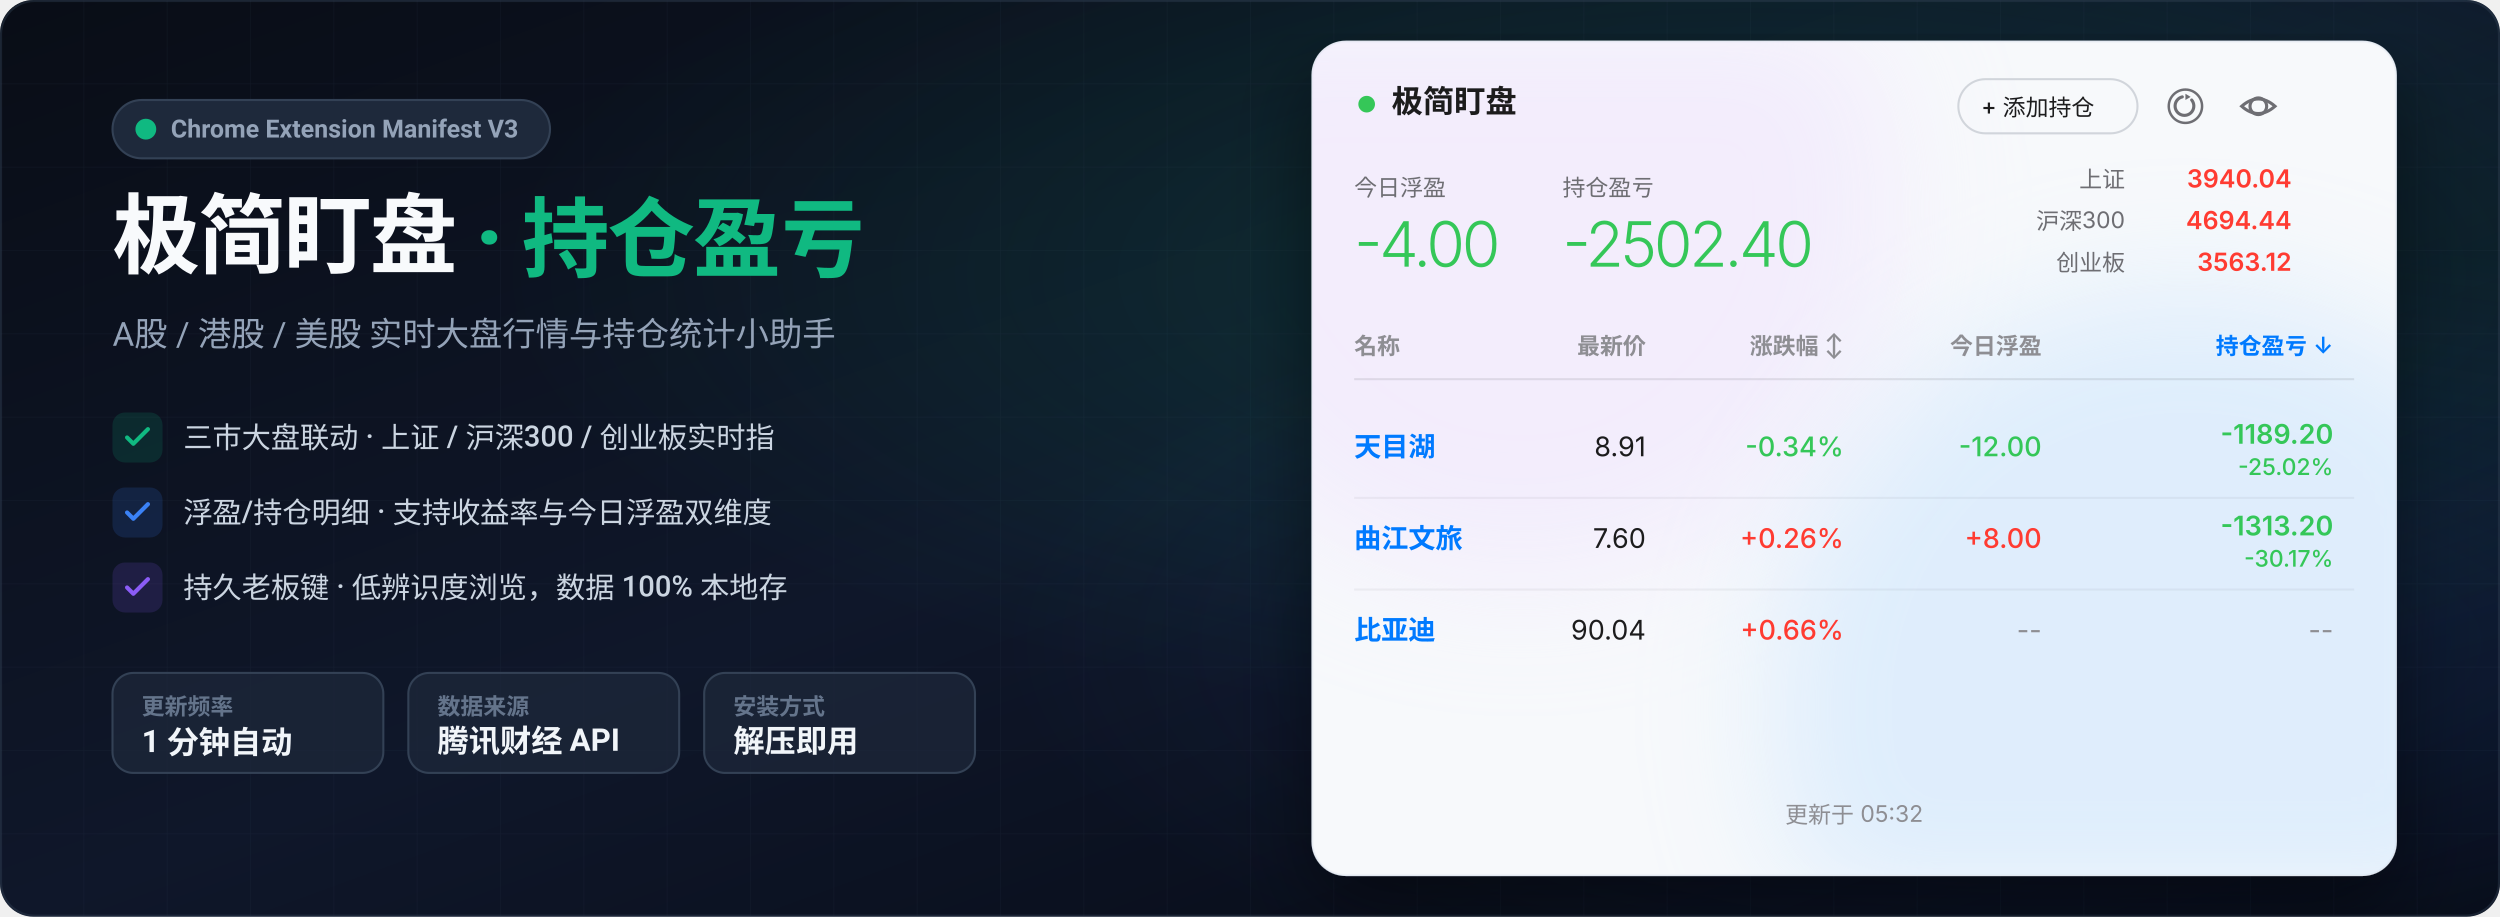
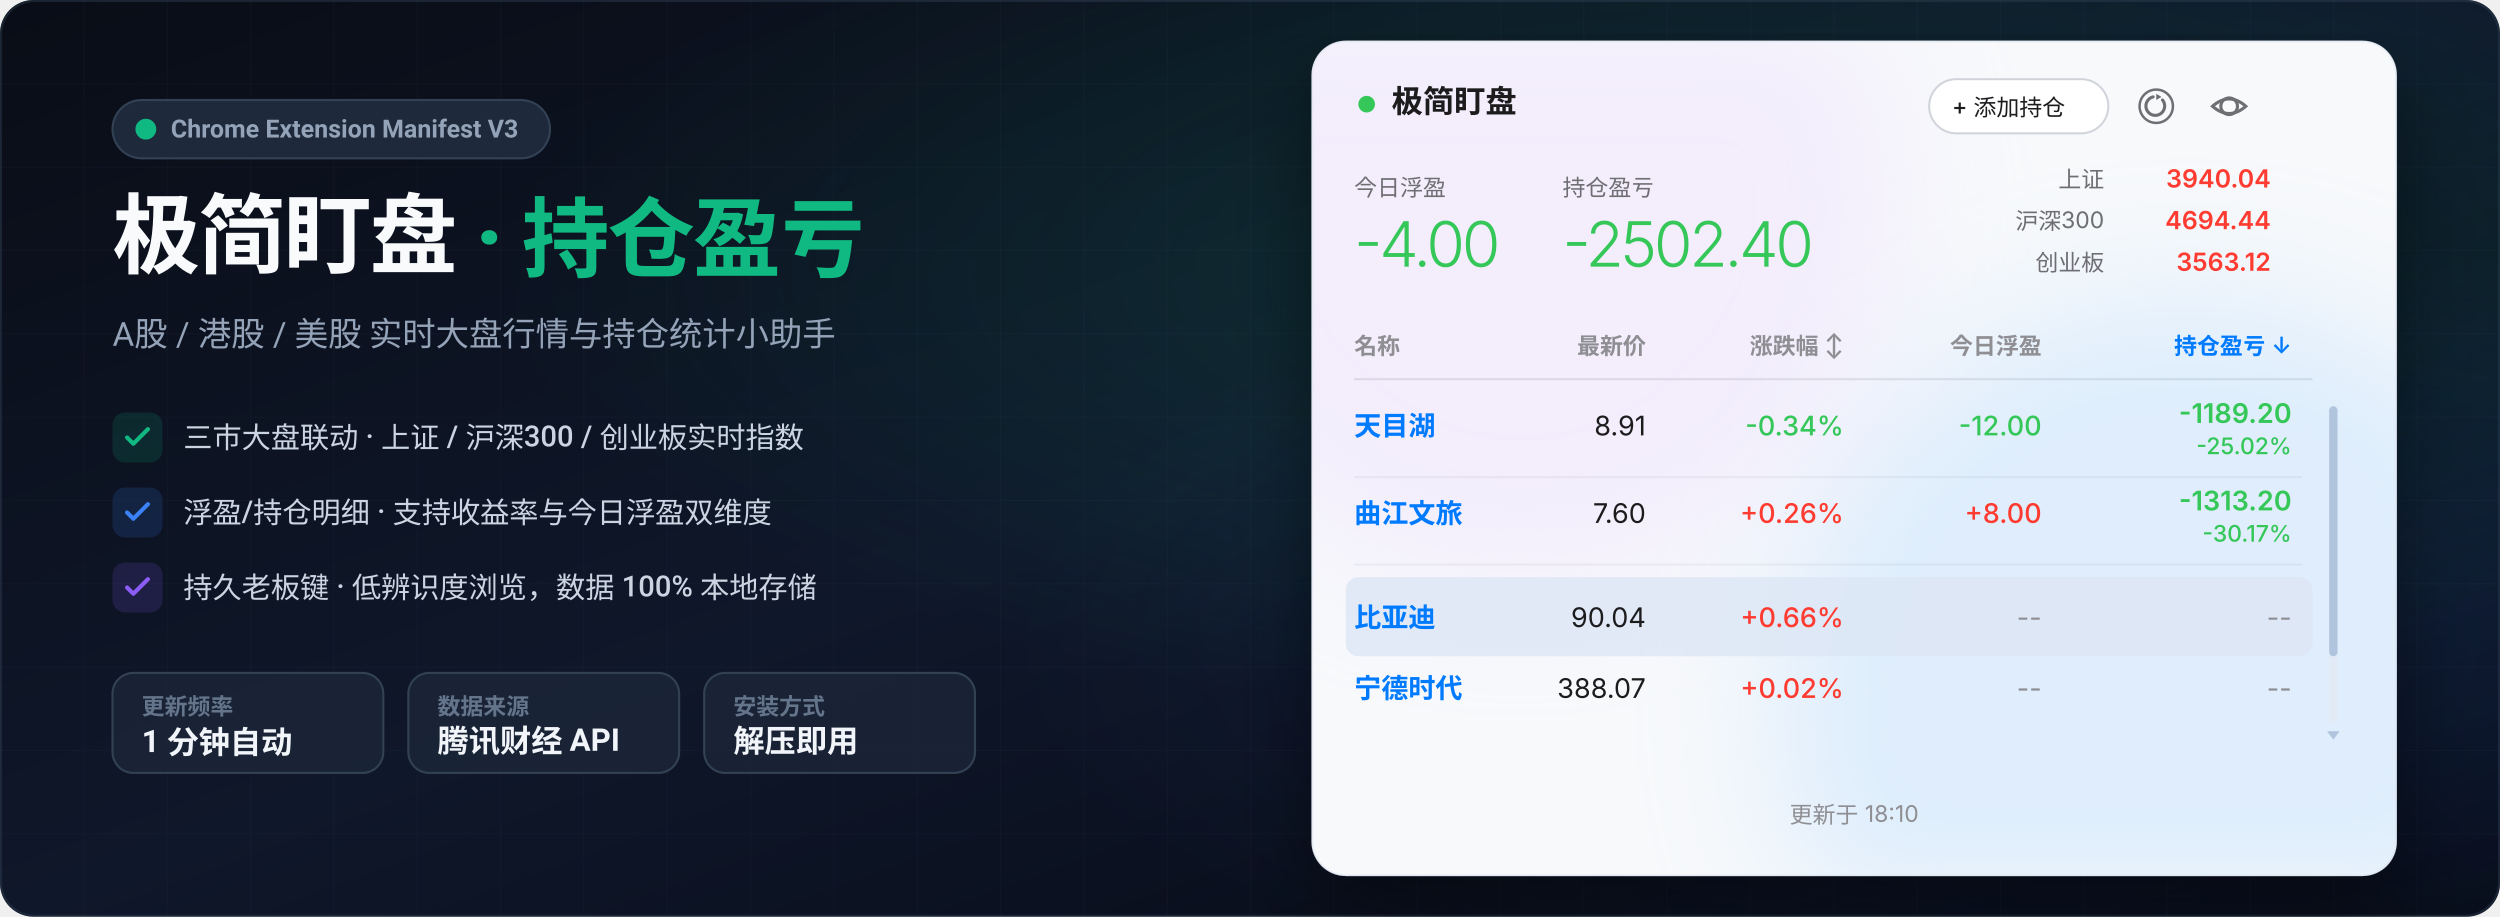
<svg xmlns="http://www.w3.org/2000/svg" viewBox="0 0 1200 440" width="100%" height="100%">
  <defs>
    <linearGradient id="bg-grad" x1="0%" y1="0%" x2="100%" y2="100%">
      <stop offset="0%" stop-color="#090D16" />
      <stop offset="50%" stop-color="#0F172A" />
      <stop offset="100%" stop-color="#050811" />
    </linearGradient>
    <radialGradient id="glow-green" cx="70%" cy="30%" r="50%">
      <stop offset="0%" stop-color="#10B981" stop-opacity="0.18" />
      <stop offset="100%" stop-color="#10B981" stop-opacity="0" />
    </radialGradient>
    <radialGradient id="glow-blue" cx="85%" cy="70%" r="45%">
      <stop offset="0%" stop-color="#3B82F6" stop-opacity="0.15" />
      <stop offset="100%" stop-color="#3B82F6" stop-opacity="0" />
    </radialGradient>
    <filter id="shadow" x="-10%" y="-10%" width="120%" height="120%">
      <feDropShadow dx="0" dy="16" stdDeviation="20" flood-color="#000000" flood-opacity="0.5" />
    </filter>
    <pattern id="grid" width="40" height="40" patternUnits="userSpaceOnUse">
      <path d="M 40 0 L 0 0 0 40" fill="none" stroke="#334155" stroke-width="0.5" stroke-opacity="0.2" />
    </pattern>
  </defs>
  <rect width="1200" height="440" fill="url(#bg-grad)" rx="16" />
  <rect width="1200" height="440" fill="url(#grid)" rx="16" />
  <rect width="1200" height="440" fill="url(#glow-green)" rx="16" />
  <rect width="1200" height="440" fill="url(#glow-blue)" rx="16" />
  <rect x="0.5" y="0.5" width="1199" height="439" rx="16" fill="none" stroke="#334155" stroke-opacity="0.4" />
  <g transform="translate(54, 48)">
    <g transform="translate(0, 0)">
      <rect width="210" height="28" rx="14" fill="#1E293B" stroke="#334155" stroke-width="1" />
      <circle cx="16" cy="14" r="5" fill="#10B981" />
      <text x="28" y="18" fill="#94A3B8" font-family="-apple-system, BlinkMacSystemFont, 'Segoe UI', Roboto, sans-serif" font-size="12" font-weight="600">Chrome Extension Manifest V3</text>
    </g>
    <text x="0" y="80" fill="#F8FAFC" font-family="-apple-system, BlinkMacSystemFont, 'Segoe UI', Roboto, sans-serif" font-size="42" font-weight="800" letter-spacing="-0.02em">
      极简盯盘 <tspan fill="#10B981">· 持仓盈亏</tspan>
    </text>
    <text x="0" y="118" fill="#94A3B8" font-family="-apple-system, BlinkMacSystemFont, 'Segoe UI', Roboto, sans-serif" font-size="16" font-weight="400">
      A股 / 港股 / 美股 实时大盘行情与持仓统计小助手
    </text>
    <g transform="translate(0, 150)">
      <g transform="translate(0, 0)">
        <rect width="24" height="24" rx="6" fill="#10B981" fill-opacity="0.15" />
        <path d="M7 12l3 3 7-7" fill="none" stroke="#10B981" stroke-width="2" stroke-linecap="round" stroke-linejoin="round" />
-         <text x="34" y="17" fill="#CBD5E1" font-family="-apple-system, BlinkMacSystemFont, 'Segoe UI', Roboto, sans-serif" font-size="14" font-weight="500">三市大盘联动 · 上证 / 沪深300 / 创业板实时指</text>
+         <text x="34" y="17" fill="#CBD5E1" font-family="-apple-system, BlinkMacSystemFont, 'Segoe UI', Roboto, sans-serif" font-size="14" font-weight="500">三市大盘联动 · 上证 / 沪深300 / 创业板实时指数</text>
      </g>
      <g transform="translate(0, 36)">
        <rect width="24" height="24" rx="6" fill="#3B82F6" fill-opacity="0.15" />
        <path d="M7 12l3 3 7-7" fill="none" stroke="#3B82F6" stroke-width="2" stroke-linecap="round" stroke-linejoin="round" />
        <text x="34" y="17" fill="#CBD5E1" font-family="-apple-system, BlinkMacSystemFont, 'Segoe UI', Roboto, sans-serif" font-size="14" font-weight="500">浮盈/持仓明细 · 支持收益率与今日浮盈双维度</text>
      </g>
      <g transform="translate(0, 72)">
        <rect width="24" height="24" rx="6" fill="#8B5CF6" fill-opacity="0.15" />
        <path d="M7 12l3 3 7-7" fill="none" stroke="#8B5CF6" stroke-width="2" stroke-linecap="round" stroke-linejoin="round" />
-         <text x="34" y="17" fill="#CBD5E1" font-family="-apple-system, BlinkMacSystemFont, 'Segoe UI', Roboto, sans-serif" font-size="14" font-weight="500">持久老板键 · 低辨识度浏览，数据 100% 本地存</text>
+         <text x="34" y="17" fill="#CBD5E1" font-family="-apple-system, BlinkMacSystemFont, 'Segoe UI', Roboto, sans-serif" font-size="14" font-weight="500">持久老板键 · 低辨识度浏览，数据 100% 本地存储</text>
      </g>
    </g>
    <g transform="translate(0, 275)">
      <g transform="translate(0, 0)">
        <rect width="130" height="48" rx="10" fill="#1E293B" fill-opacity="0.7" stroke="#334155" stroke-width="1" />
        <text x="14" y="20" fill="#64748B" font-family="-apple-system, BlinkMacSystemFont, 'Segoe UI', Roboto, sans-serif" font-size="11" font-weight="600">更新频率</text>
        <text x="14" y="38" fill="#F1F5F9" font-family="-apple-system, BlinkMacSystemFont, 'Segoe UI', Roboto, sans-serif" font-size="15" font-weight="700">1 分钟自动</text>
      </g>
      <g transform="translate(142, 0)">
        <rect width="130" height="48" rx="10" fill="#1E293B" fill-opacity="0.7" stroke="#334155" stroke-width="1" />
        <text x="14" y="20" fill="#64748B" font-family="-apple-system, BlinkMacSystemFont, 'Segoe UI', Roboto, sans-serif" font-size="11" font-weight="600">数据来源</text>
        <text x="14" y="38" fill="#F1F5F9" font-family="-apple-system, BlinkMacSystemFont, 'Segoe UI', Roboto, sans-serif" font-size="15" font-weight="700">腾讯财经 API</text>
      </g>
      <g transform="translate(284, 0)">
        <rect width="130" height="48" rx="10" fill="#1E293B" fill-opacity="0.7" stroke="#334155" stroke-width="1" />
        <text x="14" y="20" fill="#64748B" font-family="-apple-system, BlinkMacSystemFont, 'Segoe UI', Roboto, sans-serif" font-size="11" font-weight="600">安装方式</text>
        <text x="14" y="38" fill="#F1F5F9" font-family="-apple-system, BlinkMacSystemFont, 'Segoe UI', Roboto, sans-serif" font-size="15" font-weight="700">解压即用</text>
      </g>
    </g>
  </g>
  <g transform="translate(630, 20)" filter="url(#shadow)">
    <rect width="520" height="400" rx="16" fill="#F0F4F8" stroke="#E2E8F0" stroke-width="1" />
    <g clip-path="url(#card-clip)">
      <clipPath id="card-clip">
        <rect width="520" height="400" rx="16" />
      </clipPath>
      <circle cx="100" cy="80" r="180" fill="#E0C3FC" opacity="0.45" filter="blur(30px)" />
      <circle cx="420" cy="320" r="200" fill="#8EC5FC" opacity="0.45" filter="blur(30px)" />
      <rect width="520" height="400" fill="rgba(255, 255, 255, 0.45)" />
      <g transform="translate(20, 18)">
        <circle cx="6" cy="12" r="4" fill="#34C759" />
        <text x="18" y="16" fill="#1D1D1F" font-family="-apple-system, BlinkMacSystemFont, 'SF Pro Display', 'Segoe UI', sans-serif" font-size="15" font-weight="600">极简盯盘</text>
-         <g transform="translate(290, 0)">
-           <rect width="86" height="26" rx="13" fill="none" stroke="#D1D5DB" stroke-width="1" />
+         <g transform="translate(276, 0)">
+           <rect width="86" height="26" rx="13" fill="#FFFFFF" stroke="#D1D5DB" stroke-width="1" />
          <text x="11" y="17" fill="#1D1D1F" font-family="-apple-system, BlinkMacSystemFont, 'SF Pro Text', sans-serif" font-size="11" font-weight="500">+ 添加持仓</text>
        </g>
-         <g transform="translate(390, 4)">
+         <g transform="translate(376, 4)">
          <circle cx="9" cy="9" r="8" fill="none" stroke="#6E6E73" stroke-width="1.2" />
          <path d="M12 6 A4.5 4.5 0 1 1 7.5 4.5" fill="none" stroke="#6E6E73" stroke-width="1.5" stroke-linecap="round" />
          <path d="M9 3 l2.5 1.5 L9 6 Z" fill="#6E6E73" />
        </g>
-         <g transform="translate(424, 4)">
+         <g transform="translate(410, 4)">
          <circle cx="10" cy="9" r="4" fill="none" stroke="#6E6E73" stroke-width="1.5" />
          <path d="M 2 9 Q 10 2 18 9 Q 10 16 2 9 Z" fill="none" stroke="#6E6E73" stroke-width="1.5" />
        </g>
      </g>
      <g transform="translate(20, 58)">
-         <g transform="translate(320, 0)">
+         <g transform="translate(310, 0)">
          <g transform="translate(0, 0)">
            <text x="50" y="12" text-anchor="end" fill="#6E6E73" font-family="-apple-system, BlinkMacSystemFont, sans-serif" font-size="11">上证</text>
            <text x="130" y="12" text-anchor="end" fill="#FF3B30" font-family="-apple-system, BlinkMacSystemFont, sans-serif" font-size="12" font-weight="600">3940.04</text>
          </g>
          <g transform="translate(0, 20)">
            <text x="50" y="12" text-anchor="end" fill="#6E6E73" font-family="-apple-system, BlinkMacSystemFont, sans-serif" font-size="11">沪深300</text>
            <text x="130" y="12" text-anchor="end" fill="#FF3B30" font-family="-apple-system, BlinkMacSystemFont, sans-serif" font-size="12" font-weight="600">4694.44</text>
          </g>
          <g transform="translate(0, 40)">
            <text x="50" y="12" text-anchor="end" fill="#6E6E73" font-family="-apple-system, BlinkMacSystemFont, sans-serif" font-size="11">创业板</text>
            <text x="130" y="12" text-anchor="end" fill="#FF3B30" font-family="-apple-system, BlinkMacSystemFont, sans-serif" font-size="12" font-weight="600">3563.12</text>
          </g>
        </g>
        <g transform="translate(0, 4)">
          <text x="0" y="12" fill="#6E6E73" font-family="-apple-system, BlinkMacSystemFont, sans-serif" font-size="11" font-weight="500">今日浮盈</text>
          <text x="100" y="12" fill="#6E6E73" font-family="-apple-system, BlinkMacSystemFont, sans-serif" font-size="11" font-weight="500">持仓盈亏</text>
          <text x="0" y="46" fill="#34C759" font-family="-apple-system, BlinkMacSystemFont, 'SF Pro Display', sans-serif" font-size="30" font-weight="300" letter-spacing="-0.05em">-4.00</text>
          <text x="100" y="46" fill="#34C759" font-family="-apple-system, BlinkMacSystemFont, 'SF Pro Display', sans-serif" font-size="30" font-weight="300" letter-spacing="-0.05em">-2502.40</text>
        </g>
      </g>
      <g transform="translate(20, 150)">
        <text x="0" y="0" fill="#8E8E93" font-family="-apple-system, BlinkMacSystemFont, sans-serif" font-size="11" font-weight="600">名称</text>
        <text x="140" y="0" text-anchor="end" fill="#8E8E93" font-family="-apple-system, BlinkMacSystemFont, sans-serif" font-size="11" font-weight="600">最新价</text>
        <text x="235" y="0" text-anchor="end" fill="#8E8E93" font-family="-apple-system, BlinkMacSystemFont, sans-serif" font-size="11" font-weight="600">涨跌幅 ↕</text>
        <text x="330" y="0" text-anchor="end" fill="#8E8E93" font-family="-apple-system, BlinkMacSystemFont, sans-serif" font-size="11" font-weight="600">今日浮盈</text>
-         <text x="470" y="0" text-anchor="end" fill="#007AFF" font-family="-apple-system, BlinkMacSystemFont, sans-serif" font-size="11" font-weight="600">持仓盈亏 ↓</text>
-         <line x1="0" y1="12" x2="480" y2="12" stroke="rgba(60,60,67,0.12)" stroke-width="1" />
+         <text x="450" y="0" text-anchor="end" fill="#007AFF" font-family="-apple-system, BlinkMacSystemFont, sans-serif" font-size="11" font-weight="600">持仓盈亏 ↓</text>
+         <line x1="0" y1="12" x2="460" y2="12" stroke="rgba(60,60,67,0.12)" stroke-width="1" />
      </g>
-       <g transform="translate(20, 185)">
+       <g transform="translate(20, 175)">
        <g transform="translate(0, 0)">
          <text x="0" y="14" fill="#007AFF" font-family="-apple-system, BlinkMacSystemFont, sans-serif" font-size="13" font-weight="600">天目湖</text>
          <text x="140" y="14" text-anchor="end" fill="#1D1D1F" font-family="-apple-system, BlinkMacSystemFont, sans-serif" font-size="13">8.91</text>
          <text x="235" y="14" text-anchor="end" fill="#34C759" font-family="-apple-system, BlinkMacSystemFont, sans-serif" font-size="13" font-weight="500">-0.34%</text>
          <text x="330" y="14" text-anchor="end" fill="#34C759" font-family="-apple-system, BlinkMacSystemFont, sans-serif" font-size="13" font-weight="500">-12.00</text>
-           <text x="470" y="8" text-anchor="end" fill="#34C759" font-family="-apple-system, BlinkMacSystemFont, sans-serif" font-size="13" font-weight="600">-1189.20</text>
-           <text x="470" y="23" text-anchor="end" fill="#34C759" font-family="-apple-system, BlinkMacSystemFont, sans-serif" font-size="11" font-weight="500">-25.02%</text>
-           <line x1="0" y1="34" x2="480" y2="34" stroke="rgba(60,60,67,0.06)" stroke-width="1" />
+           <text x="450" y="8" text-anchor="end" fill="#34C759" font-family="-apple-system, BlinkMacSystemFont, sans-serif" font-size="13" font-weight="600">-1189.20</text>
+           <text x="450" y="23" text-anchor="end" fill="#34C759" font-family="-apple-system, BlinkMacSystemFont, sans-serif" font-size="11" font-weight="500">-25.02%</text>
+           <line x1="0" y1="34" x2="455" y2="34" stroke="rgba(60,60,67,0.06)" stroke-width="1" />
        </g>
-         <g transform="translate(0, 44)">
+         <g transform="translate(0, 42)">
          <text x="0" y="14" fill="#007AFF" font-family="-apple-system, BlinkMacSystemFont, sans-serif" font-size="13" font-weight="600">曲江文旅</text>
          <text x="140" y="14" text-anchor="end" fill="#1D1D1F" font-family="-apple-system, BlinkMacSystemFont, sans-serif" font-size="13">7.60</text>
          <text x="235" y="14" text-anchor="end" fill="#FF3B30" font-family="-apple-system, BlinkMacSystemFont, sans-serif" font-size="13" font-weight="500">+0.26%</text>
          <text x="330" y="14" text-anchor="end" fill="#FF3B30" font-family="-apple-system, BlinkMacSystemFont, sans-serif" font-size="13" font-weight="500">+8.00</text>
-           <text x="470" y="8" text-anchor="end" fill="#34C759" font-family="-apple-system, BlinkMacSystemFont, sans-serif" font-size="13" font-weight="600">-1313.20</text>
-           <text x="470" y="23" text-anchor="end" fill="#34C759" font-family="-apple-system, BlinkMacSystemFont, sans-serif" font-size="11" font-weight="500">-30.17%</text>
-           <line x1="0" y1="34" x2="480" y2="34" stroke="rgba(60,60,67,0.06)" stroke-width="1" />
+           <text x="450" y="8" text-anchor="end" fill="#34C759" font-family="-apple-system, BlinkMacSystemFont, sans-serif" font-size="13" font-weight="600">-1313.20</text>
+           <text x="450" y="23" text-anchor="end" fill="#34C759" font-family="-apple-system, BlinkMacSystemFont, sans-serif" font-size="11" font-weight="500">-30.17%</text>
+           <line x1="0" y1="34" x2="455" y2="34" stroke="rgba(60,60,67,0.06)" stroke-width="1" />
        </g>
-         <g transform="translate(0, 88)">
-           <text x="0" y="14" fill="#007AFF" font-family="-apple-system, BlinkMacSystemFont, sans-serif" font-size="13" font-weight="600">比亚迪</text>
-           <text x="140" y="14" text-anchor="end" fill="#1D1D1F" font-family="-apple-system, BlinkMacSystemFont, sans-serif" font-size="13">90.04</text>
-           <text x="235" y="14" text-anchor="end" fill="#FF3B30" font-family="-apple-system, BlinkMacSystemFont, sans-serif" font-size="13" font-weight="500">+0.66%</text>
+         <g transform="translate(0, 84)">
+           <rect x="-4" y="-2" width="464" height="38" rx="6" fill="#DCE6F5" opacity="0.8" />
+           <text x="0" y="22" fill="#007AFF" font-family="-apple-system, BlinkMacSystemFont, sans-serif" font-size="13" font-weight="600">比亚迪</text>
+           <text x="140" y="22" text-anchor="end" fill="#1D1D1F" font-family="-apple-system, BlinkMacSystemFont, sans-serif" font-size="13">90.04</text>
+           <text x="235" y="22" text-anchor="end" fill="#FF3B30" font-family="-apple-system, BlinkMacSystemFont, sans-serif" font-size="13" font-weight="500">+0.66%</text>
+           <text x="330" y="22" text-anchor="end" fill="#8E8E93" font-family="-apple-system, BlinkMacSystemFont, sans-serif" font-size="13">--</text>
+           <text x="450" y="22" text-anchor="end" fill="#8E8E93" font-family="-apple-system, BlinkMacSystemFont, sans-serif" font-size="13">--</text>
+         </g>
+         <g transform="translate(0, 126)">
+           <text x="0" y="14" fill="#007AFF" font-family="-apple-system, BlinkMacSystemFont, sans-serif" font-size="13" font-weight="600">宁德时代</text>
+           <text x="140" y="14" text-anchor="end" fill="#1D1D1F" font-family="-apple-system, BlinkMacSystemFont, sans-serif" font-size="13">388.07</text>
+           <text x="235" y="14" text-anchor="end" fill="#FF3B30" font-family="-apple-system, BlinkMacSystemFont, sans-serif" font-size="13" font-weight="500">+0.02%</text>
          <text x="330" y="14" text-anchor="end" fill="#8E8E93" font-family="-apple-system, BlinkMacSystemFont, sans-serif" font-size="13">--</text>
-           <text x="470" y="14" text-anchor="end" fill="#8E8E93" font-family="-apple-system, BlinkMacSystemFont, sans-serif" font-size="13">--</text>
+           <text x="450" y="14" text-anchor="end" fill="#8E8E93" font-family="-apple-system, BlinkMacSystemFont, sans-serif" font-size="13">--</text>
+         </g>
+         <g transform="translate(468, 0)">
+           <rect x="0" y="0" width="4" height="152" rx="2" fill="#E2E8F0" opacity="0.6" />
+           <rect x="0" y="0" width="4" height="120" rx="2" fill="#B0C4DE" />
+           <path d="M -1 156 L 5 156 L 2 160 Z" fill="#B0C4DE" />
        </g>
      </g>
-       <text x="260" y="375" text-anchor="middle" fill="#8E8E93" font-family="-apple-system, BlinkMacSystemFont, sans-serif" font-size="11">更新于 05:32</text>
+       <text x="260" y="375" text-anchor="middle" fill="#8E8E93" font-family="-apple-system, BlinkMacSystemFont, sans-serif" font-size="11">更新于 18:10</text>
    </g>
  </g>
</svg>
